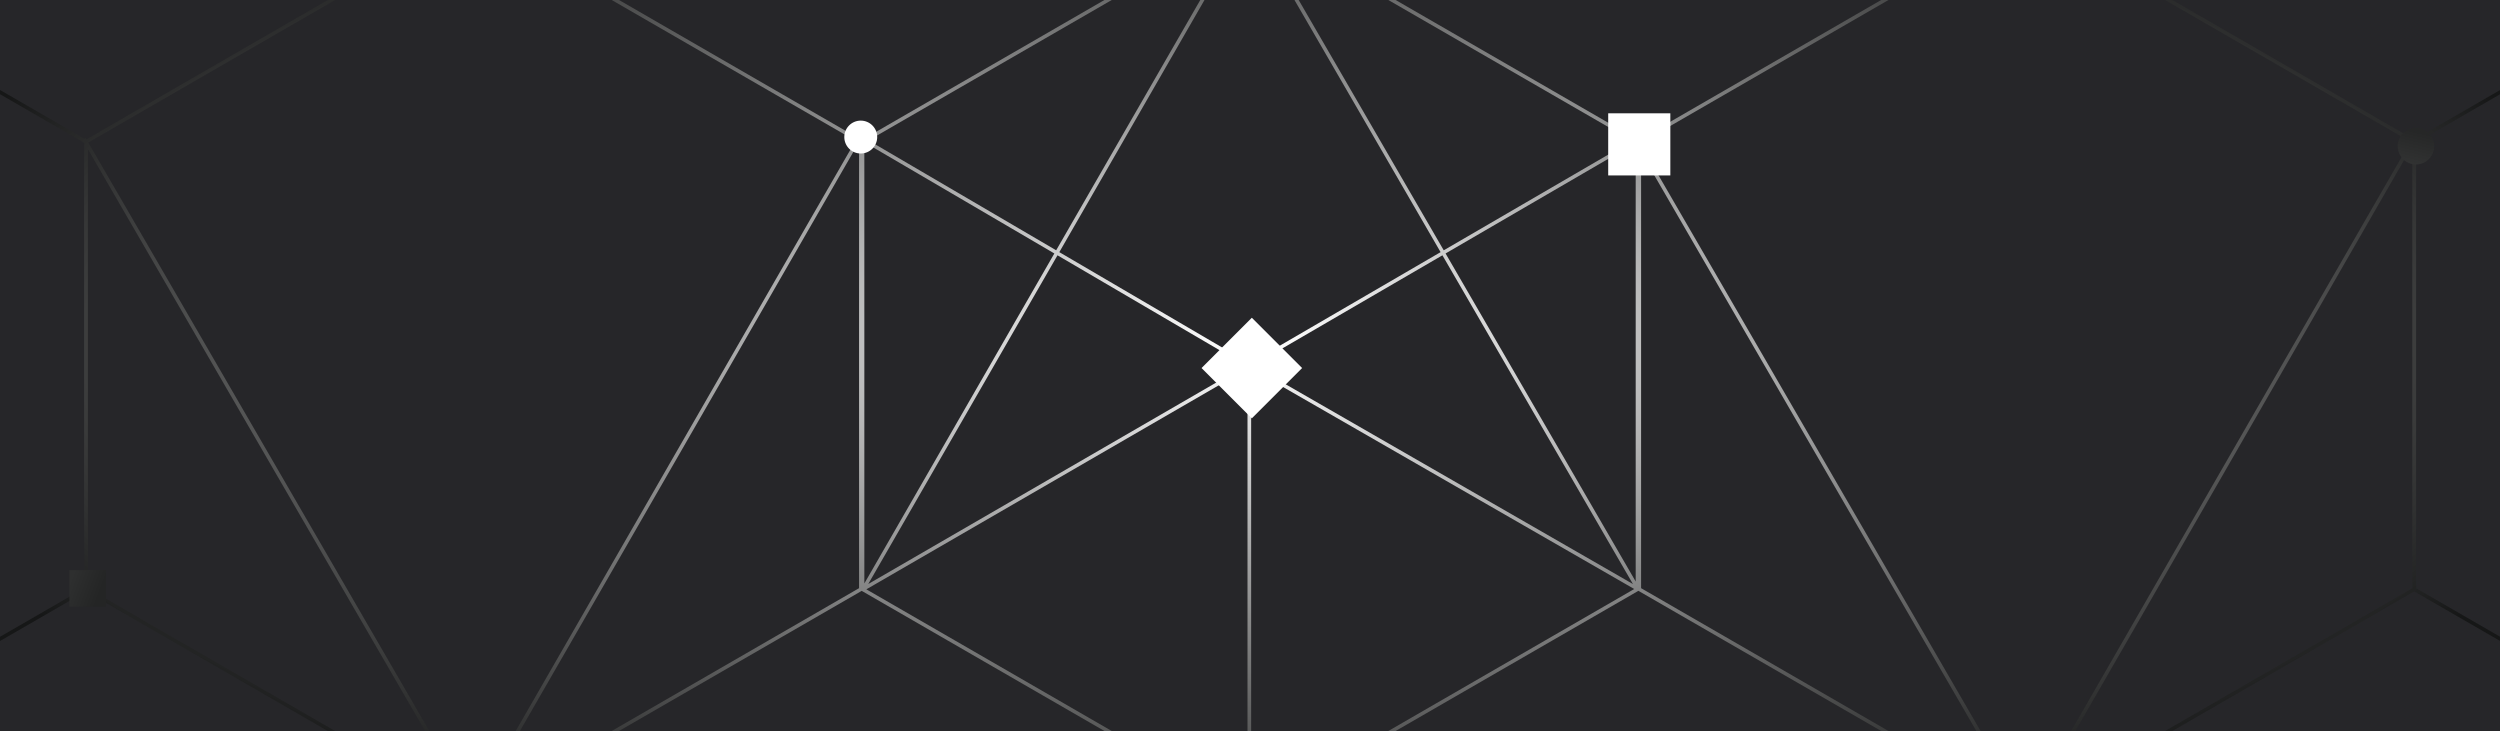
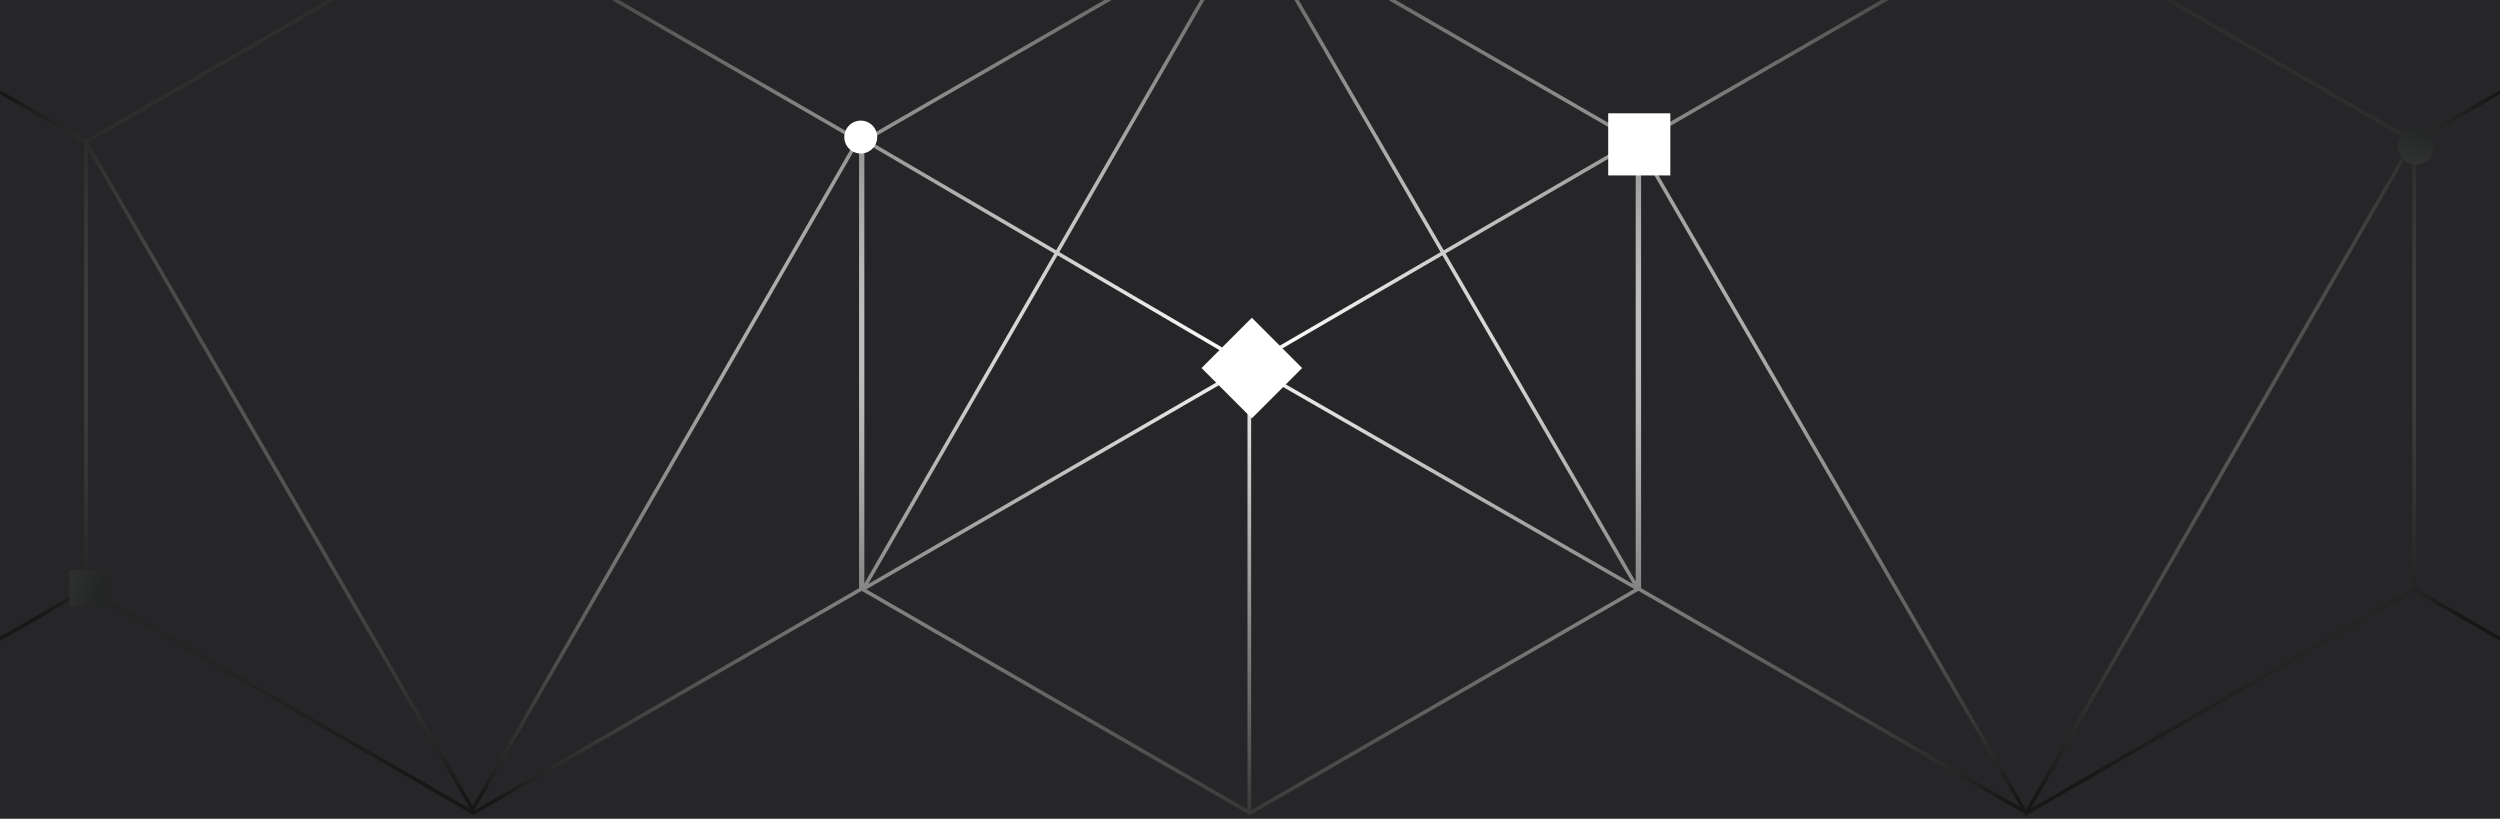
- <svg xmlns="http://www.w3.org/2000/svg" width="684" height="200" viewBox="0 0 684 200" fill="none">
-   <g clip-path="url(#clip0_16_762)">
-     <rect width="684" height="200" fill="#262629" />
-     <path fill-rule="evenodd" clip-rule="evenodd" d="M341.994 -22.993L341.813 -23.304L341.455 -22.682L236.632 37.837L236.44 37.725L236.243 38.062L235.763 38.339L129.521 -23L23.648 38.126L23.429 37.749L23.087 37.947L-82.477 -23L-188.998 38.5V161.5L-82.477 223L23.522 161.801L129.521 223L235.763 161.661L341.315 222.601V223.004H342.315V222.822L448.264 161.651L553.82 222.594L553.886 222.708L554.32 223.457L554.612 222.949L660.523 161.801L766.523 223L873.044 161.5V38.5L766.523 -23L660.523 38.199L554.523 -23L448.264 38.349L448.241 38.335L447.885 37.724L447.535 37.928L342.005 -23L341.994 -22.993ZM555.608 221.219L660.002 160.947V39.903L555.608 221.219ZM659.503 38.765L554.523 -21.845L449.002 39.077V39.738L554.317 221.457L659.503 38.765ZM449.002 41.732V160.923L552.814 220.859L449.002 41.732ZM24.044 160.948V40.805L128.686 221.363L24.044 160.948ZM235.042 160.923L129.747 221.715L129.752 221.707L234.937 39.016L235.042 39.077V160.923ZM129.317 220.457L234.071 38.516L129.521 -21.845L24.149 38.991L129.317 220.457ZM340.459 -20.953L237.625 38.419L288.967 68.481L340.459 -20.953ZM288.468 69.347L236.629 38.994L236.484 39.077V159.635L288.468 69.347ZM237.549 159.79L289.331 69.853L340.821 100.001L237.549 159.79ZM289.83 68.986L341.816 -21.305L394.144 68.986L341.815 99.425L289.83 68.986ZM395.008 68.483L342.987 -21.279L446.539 38.507L395.008 68.483ZM394.645 69.851L342.813 100.001L446.771 159.794L394.645 69.851ZM447.527 159.103L395.509 69.348L447.527 39.09V159.103ZM-82.477 -21.845L-187.998 39.077V160.923L-82.477 221.845L23 160.948V39.052L-82.477 -21.845ZM447.128 161.153L342.315 221.667V100.868L447.128 161.153ZM341.315 100.871L237.037 161.242L341.315 221.446V100.871ZM661.044 160.947L766.523 221.845L872.044 160.923V39.077L766.523 -21.845L661.044 39.053V160.947Z" fill="url(#paint0_radial_16_762)" />
+ <svg xmlns="http://www.w3.org/2000/svg" width="684" height="224" viewBox="0 0 684 224" fill="none">
+   <g clip-path="url(#clip0_21_953)">
+     <rect width="684" height="224" fill="#262629" />
+     <path fill-rule="evenodd" clip-rule="evenodd" d="M341.994 -22.993L341.813 -23.304L341.455 -22.682L236.632 37.837L236.44 37.725L236.243 38.062L235.763 38.339L129.521 -23L23.648 38.126L23.429 37.749L23.087 37.947L-82.477 -23L-188.998 38.5V161.5L-82.477 223L23.522 161.801L129.521 223L235.763 161.661L341.315 222.601V223.004H342.315V222.822L448.264 161.651L553.82 222.594L553.886 222.708L554.32 223.457L554.612 222.949L660.523 161.801L766.523 223L873.044 161.5V38.5L766.523 -23L660.523 38.199L554.523 -23L448.264 38.349L448.241 38.335L447.885 37.724L447.535 37.928L342.005 -23L341.994 -22.993ZM555.608 221.219L660.002 160.947V39.903L555.608 221.219ZM659.503 38.765L554.523 -21.845L449.002 39.077V39.738L554.317 221.457L659.503 38.765ZM449.002 41.732V160.923L552.814 220.859L449.002 41.732ZM24.044 160.948V40.805L128.686 221.363L24.044 160.948ZM235.042 160.923L129.747 221.715L129.752 221.707L234.937 39.016L235.042 39.077V160.923ZM129.317 220.457L234.071 38.516L129.521 -21.845L24.149 38.991L129.317 220.457ZM340.459 -20.953L237.625 38.419L288.967 68.481L340.459 -20.953ZM288.468 69.347L236.629 38.994L236.484 39.077V159.635L288.468 69.347ZM237.549 159.79L289.331 69.853L340.821 100.001L237.549 159.79ZM289.83 68.986L341.816 -21.305L394.144 68.986L341.815 99.425L289.83 68.986ZM395.008 68.483L342.987 -21.279L446.539 38.507L395.008 68.483ZM394.645 69.851L342.813 100.001L446.771 159.794L394.645 69.851ZM447.527 159.103L395.509 69.348L447.527 39.09V159.103ZM-82.477 -21.845L-187.998 39.077V160.923L-82.477 221.845L23 160.948V39.052L-82.477 -21.845ZM447.128 161.153L342.315 221.667V100.868L447.128 161.153ZM341.315 100.871L237.037 161.242L341.315 221.446V100.871ZM661.044 160.947L766.523 221.845L872.044 160.923V39.077L766.523 -21.845L661.044 39.053V160.947Z" fill="url(#paint0_radial_21_953)" />
    <rect x="342.502" y="86.938" width="19.458" height="19.458" transform="rotate(45 342.502 86.9375)" fill="white" />
-     <rect x="19" y="156" width="10" height="10" fill="url(#paint1_linear_16_762)" />
+     <rect x="19" y="156" width="10" height="10" fill="url(#paint1_linear_21_953)" />
    <rect x="231.002" y="33" width="9" height="9" rx="4.5" fill="white" />
-     <rect x="656.002" y="35" width="10" height="10" rx="5" fill="url(#paint2_linear_16_762)" />
+     <rect x="656.002" y="35" width="10" height="10" rx="5" fill="url(#paint2_linear_21_953)" />
    <rect x="440.004" y="31" width="17" height="17" fill="white" />
  </g>
  <defs>
-     <radialGradient id="paint0_radial_16_762" cx="0" cy="0" r="1" gradientUnits="userSpaceOnUse" gradientTransform="translate(342.002 94.0004) rotate(90.0762) scale(149 385.529)">
+     <radialGradient id="paint0_radial_21_953" cx="0" cy="0" r="1" gradientUnits="userSpaceOnUse" gradientTransform="translate(342.002 94.0004) rotate(90.0762) scale(149 385.529)">
      <stop stop-color="white" />
      <stop offset="1" stop-color="#161717" />
    </radialGradient>
-     <linearGradient id="paint1_linear_16_762" x1="27.991" y1="160.455" x2="19.815" y2="157.366" gradientUnits="userSpaceOnUse">
+     <linearGradient id="paint1_linear_21_953" x1="27.991" y1="160.455" x2="19.815" y2="157.366" gradientUnits="userSpaceOnUse">
      <stop stop-color="#242525" />
      <stop offset="1" stop-color="#2E2F2F" />
    </linearGradient>
-     <linearGradient id="paint2_linear_16_762" x1="663.002" y1="36.5" x2="661.002" y2="45" gradientUnits="userSpaceOnUse">
+     <linearGradient id="paint2_linear_21_953" x1="663.002" y1="36.5" x2="661.002" y2="45" gradientUnits="userSpaceOnUse">
      <stop stop-color="#262727" />
      <stop offset="1" stop-color="#313232" />
    </linearGradient>
-     <clipPath id="clip0_16_762">
-       <rect width="684" height="200" fill="white" />
+     <clipPath id="clip0_21_953">
+       <rect width="684" height="224" fill="white" />
    </clipPath>
  </defs>
</svg>
